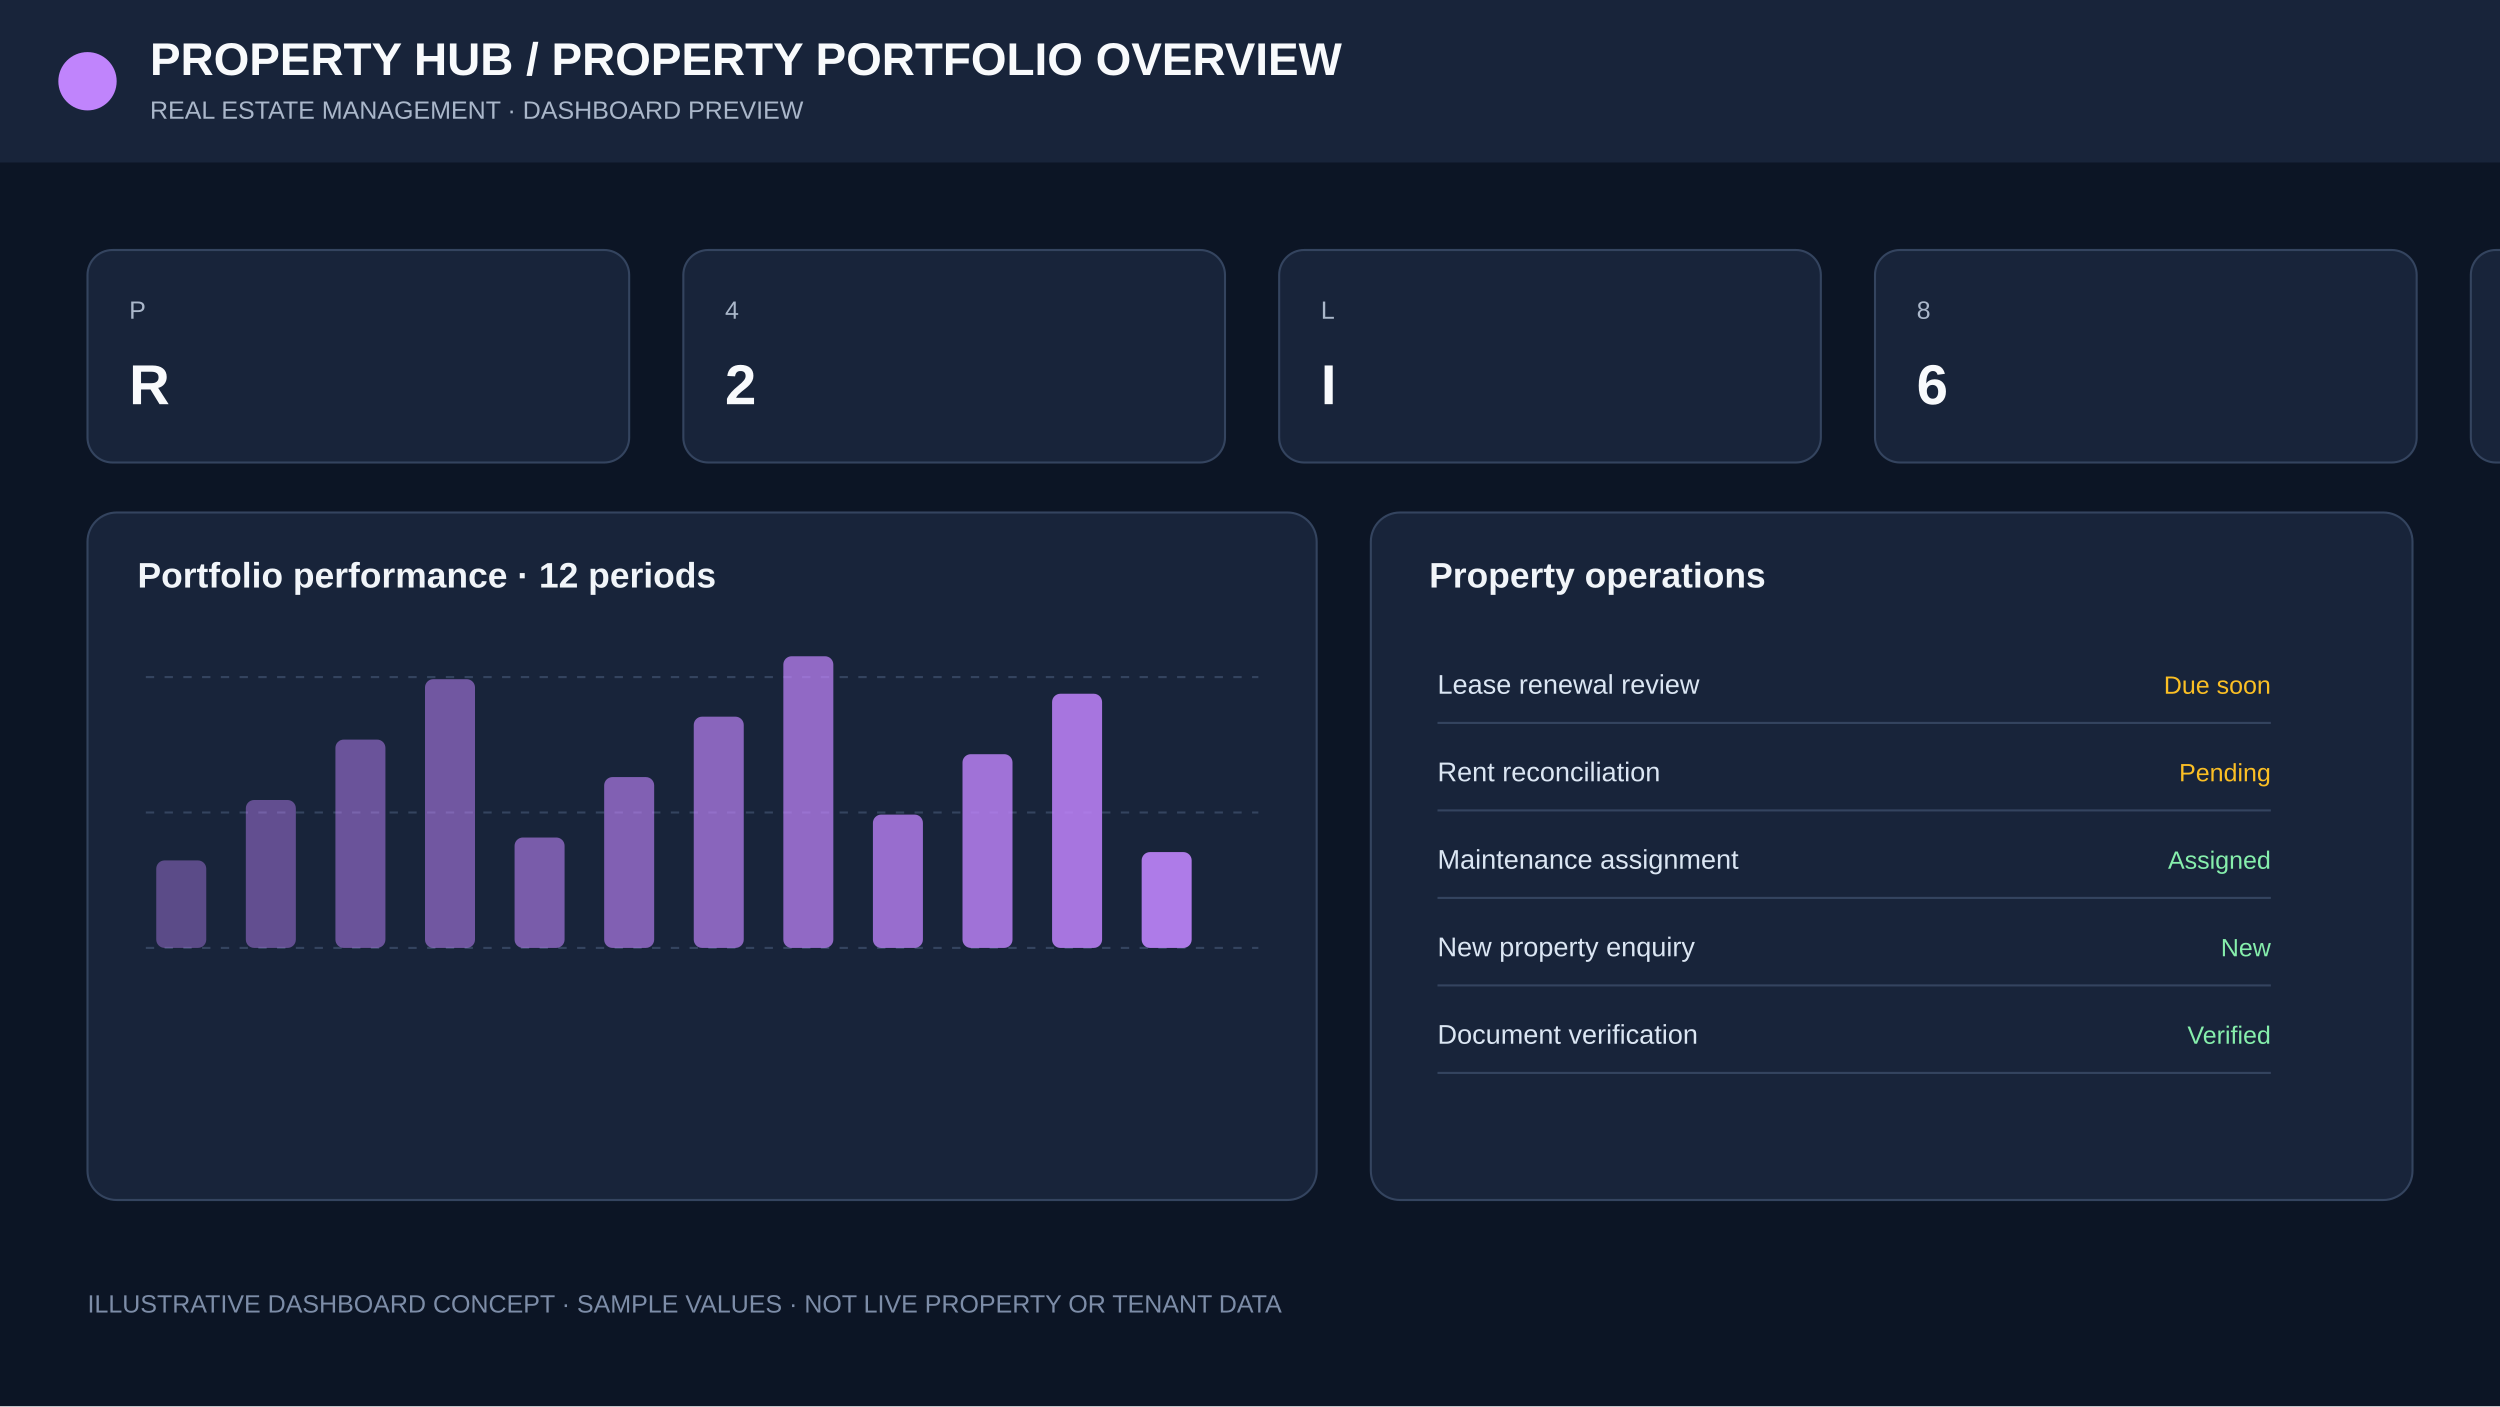
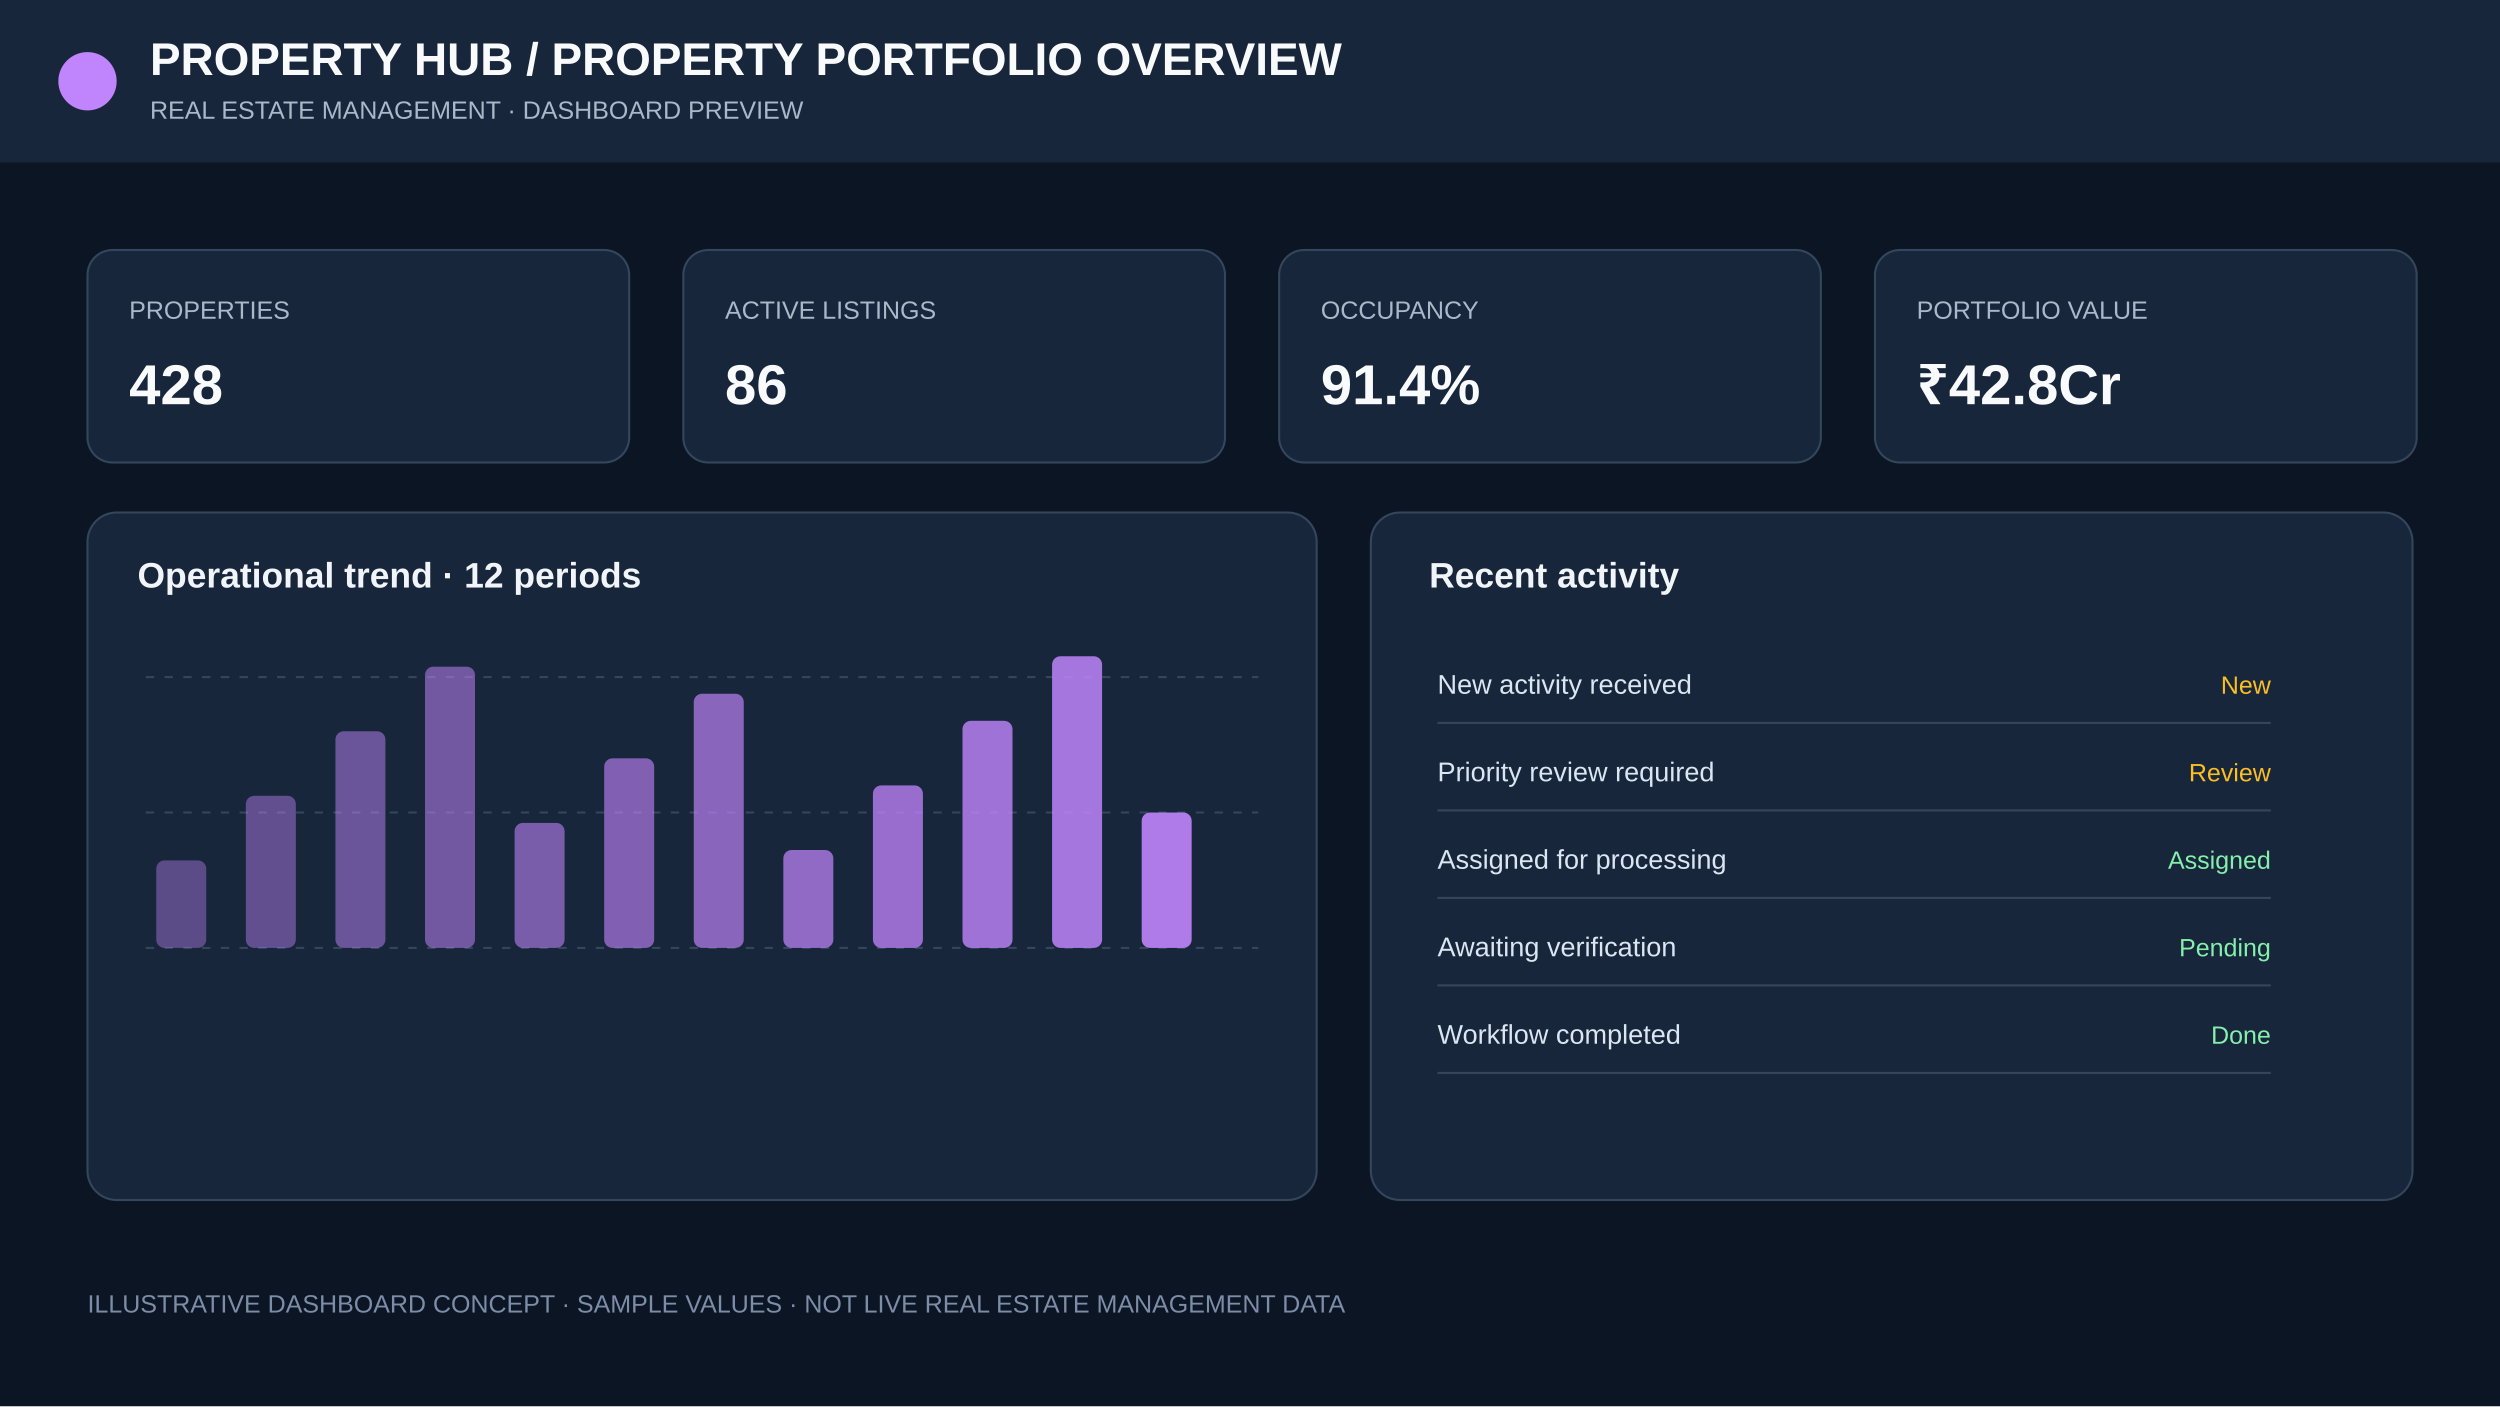
<svg xmlns="http://www.w3.org/2000/svg" width="1200" height="675" viewBox="0 0 1200 675">
-   <rect width="1200" height="675" fill="#0c1525" />
-   <rect width="1200" height="78" fill="#18243a" />
+   <rect width="1200" height="675" fill="#0b1524" />
+   <rect width="1200" height="78" fill="#17263a" />
  <circle cx="42" cy="39" r="14" fill="#c084fc" />
  <text x="72" y="36" fill="#f8fafc" font-size="22" font-weight="700" font-family="Arial">PROPERTY HUB / PROPERTY PORTFOLIO OVERVIEW</text>
-   <text x="72" y="57" fill="#aab7ca" font-size="12" font-family="Arial">REAL ESTATE MANAGEMENT · DASHBOARD PREVIEW</text>
-   <rect x="42" y="120" width="260" height="102" rx="12" fill="#18243a" stroke="#34445f" />
-   <text x="62" y="153" fill="#aab7ca" font-size="12" font-family="Arial">P</text>
-   <text x="62" y="194" fill="#f8fafc" font-size="27" font-weight="700" font-family="Arial">R</text>
-   <rect x="328" y="120" width="260" height="102" rx="12" fill="#18243a" stroke="#34445f" />
-   <text x="348" y="153" fill="#aab7ca" font-size="12" font-family="Arial">4</text>
-   <text x="348" y="194" fill="#f8fafc" font-size="27" font-weight="700" font-family="Arial">2</text>
-   <rect x="614" y="120" width="260" height="102" rx="12" fill="#18243a" stroke="#34445f" />
-   <text x="634" y="153" fill="#aab7ca" font-size="12" font-family="Arial">L</text>
-   <text x="634" y="194" fill="#f8fafc" font-size="27" font-weight="700" font-family="Arial">I</text>
-   <rect x="900" y="120" width="260" height="102" rx="12" fill="#18243a" stroke="#34445f" />
-   <text x="920" y="153" fill="#aab7ca" font-size="12" font-family="Arial">8</text>
-   <text x="920" y="194" fill="#f8fafc" font-size="27" font-weight="700" font-family="Arial">6</text>
-   <rect x="1186" y="120" width="260" height="102" rx="12" fill="#18243a" stroke="#34445f" />
-   <text x="1206" y="153" fill="#aab7ca" font-size="12" font-family="Arial">O</text>
-   <text x="1206" y="194" fill="#f8fafc" font-size="27" font-weight="700" font-family="Arial">C</text>
-   <rect x="1472" y="120" width="260" height="102" rx="12" fill="#18243a" stroke="#34445f" />
-   <text x="1492" y="153" fill="#aab7ca" font-size="12" font-family="Arial">9</text>
-   <text x="1492" y="194" fill="#f8fafc" font-size="27" font-weight="700" font-family="Arial">1</text>
-   <rect x="1758" y="120" width="260" height="102" rx="12" fill="#18243a" stroke="#34445f" />
-   <text x="1778" y="153" fill="#aab7ca" font-size="12" font-family="Arial">V</text>
-   <text x="1778" y="194" fill="#f8fafc" font-size="27" font-weight="700" font-family="Arial">A</text>
-   <rect x="2044" y="120" width="260" height="102" rx="12" fill="#18243a" stroke="#34445f" />
-   <text x="2064" y="153" fill="#aab7ca" font-size="12" font-family="Arial">₹</text>
-   <text x="2064" y="194" fill="#f8fafc" font-size="27" font-weight="700" font-family="Arial">4</text>
-   <rect x="42" y="246" width="590" height="330" rx="14" fill="#18243a" stroke="#34445f" />
-   <text x="66" y="282" fill="#f1f5f9" font-size="17" font-weight="700" font-family="Arial">Portfolio performance · 12 periods</text>
-   <path d="M70 455 H604 M70 390 H604 M70 325 H604" stroke="#34445f" stroke-dasharray="4 5" />
+   <text x="72" y="57" fill="#aab8c9" font-size="12" font-family="Arial">REAL ESTATE MANAGEMENT · DASHBOARD PREVIEW</text>
+   <rect x="42" y="120" width="260" height="102" rx="12" fill="#17263a" stroke="#34465c" />
+   <text x="62" y="153" fill="#aab8c9" font-size="12" font-family="Arial">PROPERTIES</text>
+   <text x="62" y="194" fill="#f8fafc" font-size="27" font-weight="700" font-family="Arial">428</text>
+   <rect x="328" y="120" width="260" height="102" rx="12" fill="#17263a" stroke="#34465c" />
+   <text x="348" y="153" fill="#aab8c9" font-size="12" font-family="Arial">ACTIVE LISTINGS</text>
+   <text x="348" y="194" fill="#f8fafc" font-size="27" font-weight="700" font-family="Arial">86</text>
+   <rect x="614" y="120" width="260" height="102" rx="12" fill="#17263a" stroke="#34465c" />
+   <text x="634" y="153" fill="#aab8c9" font-size="12" font-family="Arial">OCCUPANCY</text>
+   <text x="634" y="194" fill="#f8fafc" font-size="27" font-weight="700" font-family="Arial">91.4%</text>
+   <rect x="900" y="120" width="260" height="102" rx="12" fill="#17263a" stroke="#34465c" />
+   <text x="920" y="153" fill="#aab8c9" font-size="12" font-family="Arial">PORTFOLIO VALUE</text>
+   <text x="920" y="194" fill="#f8fafc" font-size="27" font-weight="700" font-family="Arial">₹42.8Cr</text>
+   <rect x="42" y="246" width="590" height="330" rx="14" fill="#17263a" stroke="#34465c" />
+   <text x="66" y="282" fill="#f1f5f9" font-size="17" font-weight="700" font-family="Arial">Operational trend · 12 periods</text>
+   <path d="M70 455 H604 M70 390 H604 M70 325 H604" stroke="#34465c" stroke-dasharray="4 5" />
  <rect x="75" y="413" width="24" height="42" rx="4" fill="#c084fc" opacity="0.4" />
-   <rect x="118" y="384" width="24" height="71" rx="4" fill="#c084fc" opacity="0.445" />
-   <rect x="161" y="355" width="24" height="100" rx="4" fill="#c084fc" opacity="0.49" />
-   <rect x="204" y="326" width="24" height="129" rx="4" fill="#c084fc" opacity="0.535" />
-   <rect x="247" y="402" width="24" height="53" rx="4" fill="#c084fc" opacity="0.58" />
-   <rect x="290" y="373" width="24" height="82" rx="4" fill="#c084fc" opacity="0.625" />
-   <rect x="333" y="344" width="24" height="111" rx="4" fill="#c084fc" opacity="0.67" />
-   <rect x="376" y="315" width="24" height="140" rx="4" fill="#c084fc" opacity="0.715" />
-   <rect x="419" y="391" width="24" height="64" rx="4" fill="#c084fc" opacity="0.76" />
-   <rect x="462" y="362" width="24" height="93" rx="4" fill="#c084fc" opacity="0.805" />
-   <rect x="505" y="333" width="24" height="122" rx="4" fill="#c084fc" opacity="0.85" />
-   <rect x="548" y="409" width="24" height="46" rx="4" fill="#c084fc" opacity="0.895" />
-   <rect x="658" y="246" width="500" height="330" rx="14" fill="#18243a" stroke="#34445f" />
-   <text x="686" y="282" fill="#f1f5f9" font-size="17" font-weight="700" font-family="Arial">Property operations</text>
-   <text x="690" y="333" fill="#dbe6f3" font-size="13" font-family="Arial">Lease renewal review</text>
-   <text x="1090" y="333" text-anchor="end" fill="#fbbf24" font-size="12" font-family="Arial">Due soon</text>
-   <path d="M690 347 H1090" stroke="#34445f" />
-   <text x="690" y="375" fill="#dbe6f3" font-size="13" font-family="Arial">Rent reconciliation</text>
-   <text x="1090" y="375" text-anchor="end" fill="#fbbf24" font-size="12" font-family="Arial">Pending</text>
-   <path d="M690 389 H1090" stroke="#34445f" />
-   <text x="690" y="417" fill="#dbe6f3" font-size="13" font-family="Arial">Maintenance assignment</text>
+   <rect x="118" y="382" width="24" height="73" rx="4" fill="#c084fc" opacity="0.445" />
+   <rect x="161" y="351" width="24" height="104" rx="4" fill="#c084fc" opacity="0.49" />
+   <rect x="204" y="320" width="24" height="135" rx="4" fill="#c084fc" opacity="0.535" />
+   <rect x="247" y="395" width="24" height="60" rx="4" fill="#c084fc" opacity="0.58" />
+   <rect x="290" y="364" width="24" height="91" rx="4" fill="#c084fc" opacity="0.625" />
+   <rect x="333" y="333" width="24" height="122" rx="4" fill="#c084fc" opacity="0.67" />
+   <rect x="376" y="408" width="24" height="47" rx="4" fill="#c084fc" opacity="0.715" />
+   <rect x="419" y="377" width="24" height="78" rx="4" fill="#c084fc" opacity="0.76" />
+   <rect x="462" y="346" width="24" height="109" rx="4" fill="#c084fc" opacity="0.805" />
+   <rect x="505" y="315" width="24" height="140" rx="4" fill="#c084fc" opacity="0.85" />
+   <rect x="548" y="390" width="24" height="65" rx="4" fill="#c084fc" opacity="0.895" />
+   <rect x="658" y="246" width="500" height="330" rx="14" fill="#17263a" stroke="#34465c" />
+   <text x="686" y="282" fill="#f1f5f9" font-size="17" font-weight="700" font-family="Arial">Recent activity</text>
+   <text x="690" y="333" fill="#dbe6f3" font-size="13" font-family="Arial">New activity received</text>
+   <text x="1090" y="333" text-anchor="end" fill="#fbbf24" font-size="12" font-family="Arial">New</text>
+   <path d="M690 347 H1090" stroke="#34465c" />
+   <text x="690" y="375" fill="#dbe6f3" font-size="13" font-family="Arial">Priority review required</text>
+   <text x="1090" y="375" text-anchor="end" fill="#fbbf24" font-size="12" font-family="Arial">Review</text>
+   <path d="M690 389 H1090" stroke="#34465c" />
+   <text x="690" y="417" fill="#dbe6f3" font-size="13" font-family="Arial">Assigned for processing</text>
  <text x="1090" y="417" text-anchor="end" fill="#86efac" font-size="12" font-family="Arial">Assigned</text>
-   <path d="M690 431 H1090" stroke="#34445f" />
-   <text x="690" y="459" fill="#dbe6f3" font-size="13" font-family="Arial">New property enquiry</text>
-   <text x="1090" y="459" text-anchor="end" fill="#86efac" font-size="12" font-family="Arial">New</text>
-   <path d="M690 473 H1090" stroke="#34445f" />
-   <text x="690" y="501" fill="#dbe6f3" font-size="13" font-family="Arial">Document verification</text>
-   <text x="1090" y="501" text-anchor="end" fill="#86efac" font-size="12" font-family="Arial">Verified</text>
-   <path d="M690 515 H1090" stroke="#34445f" />
-   <text x="42" y="630" fill="#7d8da8" font-size="12" font-family="Arial">ILLUSTRATIVE DASHBOARD CONCEPT · SAMPLE VALUES · NOT LIVE PROPERTY OR TENANT DATA</text>
+   <path d="M690 431 H1090" stroke="#34465c" />
+   <text x="690" y="459" fill="#dbe6f3" font-size="13" font-family="Arial">Awaiting verification</text>
+   <text x="1090" y="459" text-anchor="end" fill="#86efac" font-size="12" font-family="Arial">Pending</text>
+   <path d="M690 473 H1090" stroke="#34465c" />
+   <text x="690" y="501" fill="#dbe6f3" font-size="13" font-family="Arial">Workflow completed</text>
+   <text x="1090" y="501" text-anchor="end" fill="#86efac" font-size="12" font-family="Arial">Done</text>
+   <path d="M690 515 H1090" stroke="#34465c" />
+   <text x="42" y="630" fill="#7d8da8" font-size="12" font-family="Arial">ILLUSTRATIVE DASHBOARD CONCEPT · SAMPLE VALUES · NOT LIVE REAL ESTATE MANAGEMENT DATA</text>
</svg>
